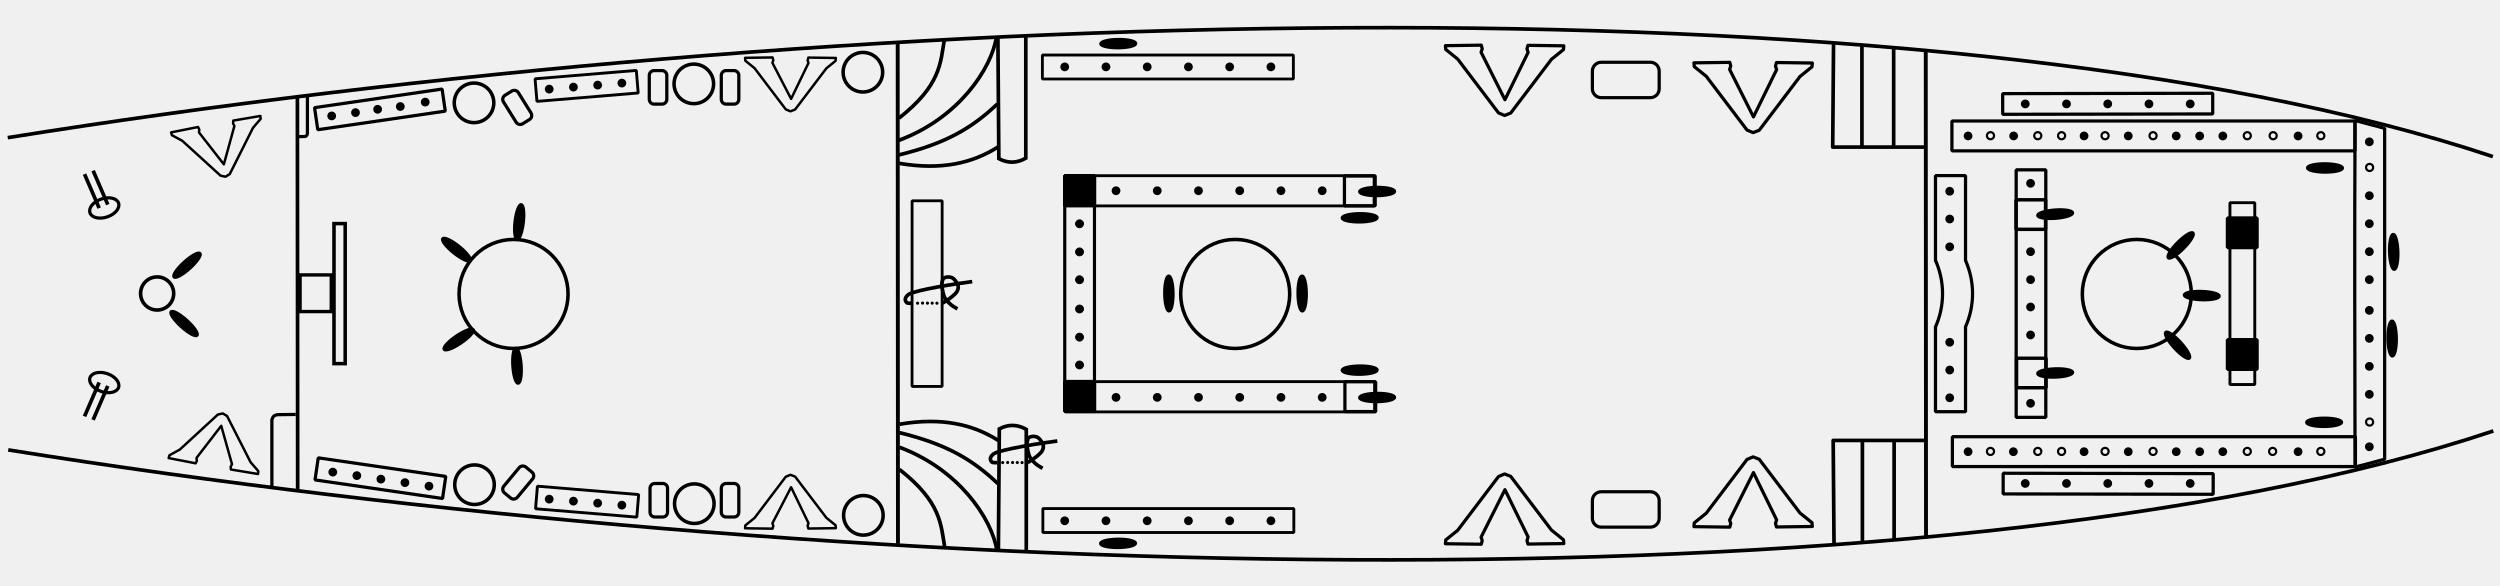
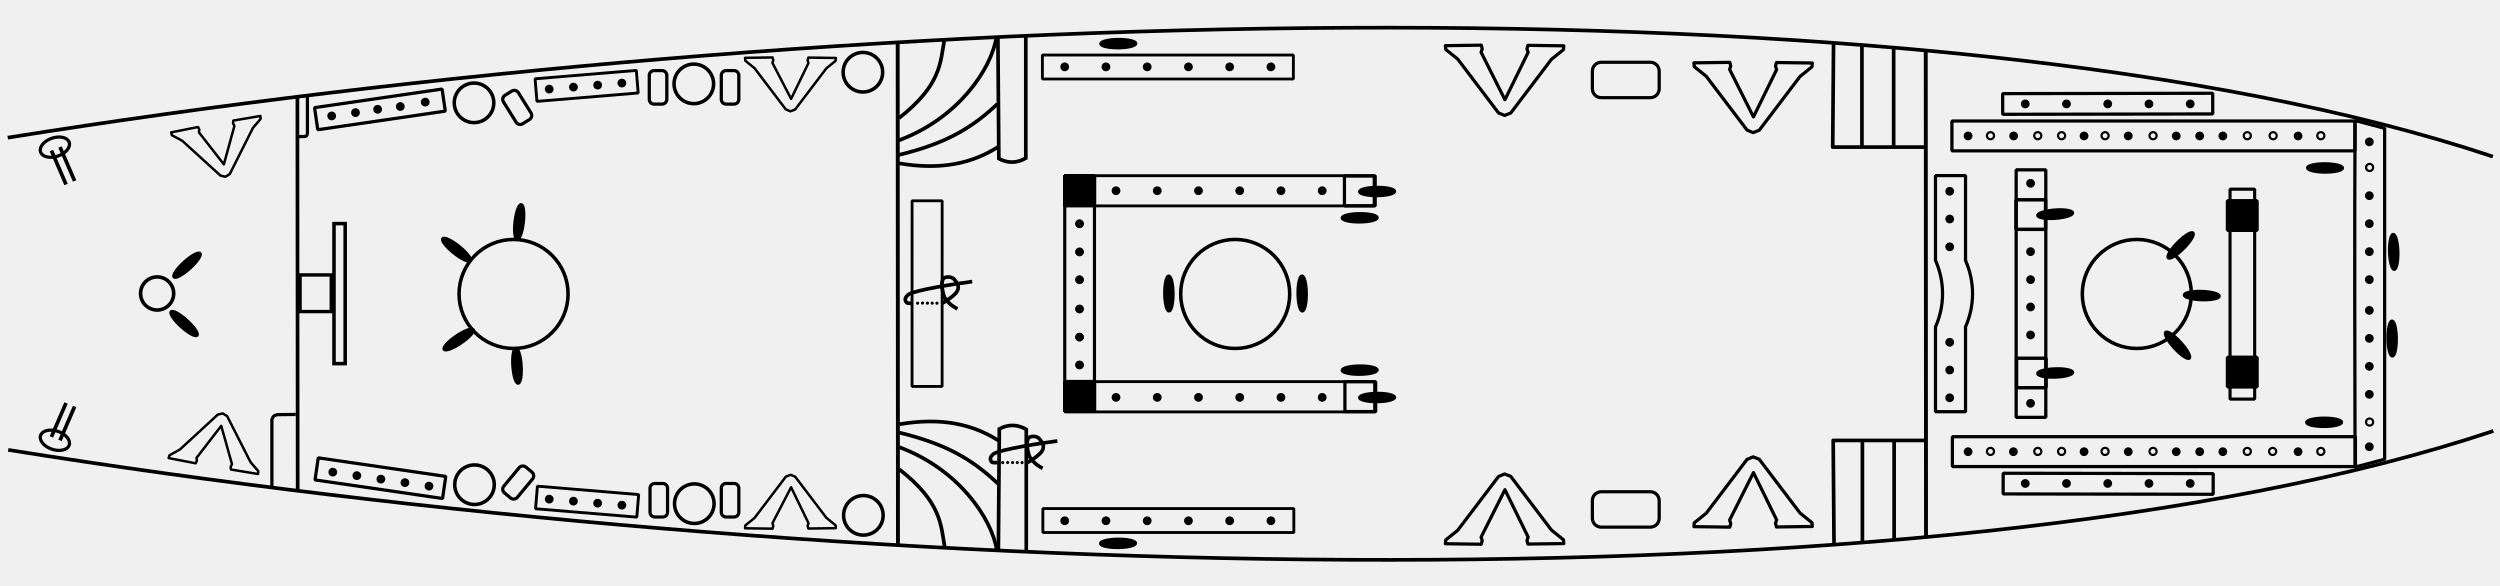
<svg xmlns="http://www.w3.org/2000/svg" xmlns:ns2="https://github.com/jolaf/rigging" xmlns:xlink="http://www.w3.org/1999/xlink" viewBox="-2 -7 679 159" version="1.1" id="svg993" width="724.267" height="169.6">
  <defs id="defs4">
    <ellipse cx="3.207" cy="-579.798" rx="1.126" ry="4.735" id="the_ellipse" style="fill:#000000;fill-rule:evenodd;stroke:#000000;stroke-width:0.88;stroke-linecap:round;stroke-linejoin:round" transform="rotate(89.50973)" />
    <circle style="fill:none;fill-rule:evenodd;stroke:#000000;stroke-width:0.962;stroke-miterlimit:0" id="circle4449" cx="160.871" cy="398.091" r="5.371" />
    <rect id="deckMask" width="220.711" height="146.642" x="277.269" y="-0.809" />
    <circle style="fill:#000000;fill-rule:evenodd;stroke:#000000;stroke-width:0.882;stroke-miterlimit:0" id="nagel" cx="567.539" cy="28.152" transform="rotate(-8.297298)" r="0.759" />
    <circle r="0.974" cy="44.504" cx="602.827" id="nagel-hole" style="fill:none;fill-rule:evenodd;stroke:#000000;stroke-width:0.601;stroke-miterlimit:0" transform="rotate(-8.297298)" />
    <rect rx="2.4" y="138.702" x="650.73" height="9.613" width="18.143" id="rect_big" style="fill:#ffffff;fill-opacity:0.001;fill-rule:evenodd;stroke:#000000;stroke-width:0.88;stroke-linecap:round;stroke-linejoin:round" />
    <rect rx="1.3" y="135.08" x="624.196" height="9.104" width="4.761" id="rect_small" style="fill:#ffffff;fill-opacity:0.001;fill-rule:evenodd;stroke:#000000;stroke-width:0.88;stroke-miterlimit:0.3" />
    <path style="fill:#ffffff;fill-opacity:0.001;fill-rule:evenodd;stroke:#000000;stroke-width:0.88;stroke-linecap:round;stroke-linejoin:round" d="m 654.548,145.163 -11.071,-14.598 -3.259,-2.634 -0.089,-1.027 9.732,-0.134 0.268,0.982 -0.312,0.938 6.476,12.89 6.297,-12.845 -0.312,-0.938 0.268,-0.982 9.732,0.134 -0.089,1.027 -3.259,2.634 -11.071,14.598 -1.655,0.647 z" id="the_V_big" />
    <path id="the_V_small" d="m 658.953,141.072 -8.49,-11.195 -2.499,-2.02 -0.069,-0.787 7.463,-0.103 0.205,0.753 -0.24,0.719 5.073,9.774 4.723,-9.74 -0.24,-0.719 0.205,-0.753 7.463,0.103 -0.069,0.787 -2.499,2.02 -8.49,11.195 -1.269,0.496 z" style="fill:#ffffff;fill-opacity:0.001;fill-rule:evenodd;stroke:#000000;stroke-width:0.675;stroke-linecap:round;stroke-linejoin:round" />
+     <g transform="matrix(-1,0,0,1,657.0613,84.96837)" id="strange_on_hut">
+       <ellipse style="fill:#ffffff;fill-opacity:0.001;fill-rule:evenodd;stroke:#000000;stroke-width:0.88;stroke-miterlimit:0.3" id="path4323" cx="-74.057" cy="420.366" rx="4.104" ry="2.557" transform="rotate(-18.74917,-1131.871,-71.94031)" />
+       <path transform="translate(-36.93956,-367.6302)" id="path4328" d="m 61.959,411.73 3.977,9.218" style="stroke:#000000;stroke-width:1px" />
+       <path transform="translate(-36.93956,-367.6302)" style="stroke:#000000;stroke-width:1px" d="m 59.623,412.677 3.977,9.218" id="path4325" />
+     </g>
    <g transform="translate(380.0305,-105.3119)" id="the_knot">
      <circle style="fill:#000000;fill-rule:evenodd;stroke:#000000;stroke-width:0;stroke-miterlimit:0" id="path4253" cx="283.884" cy="461.044" r="0.426" />
      <circle r="0.426" cy="461.013" cx="285.226" id="circle4255" style="fill:#000000;fill-rule:evenodd;stroke:#000000;stroke-width:0;stroke-miterlimit:0" />
      <circle style="fill:#000000;fill-rule:evenodd;stroke:#000000;stroke-width:0;stroke-miterlimit:0" id="circle4257" cx="286.568" cy="461.028" r="0.426" />
      <circle r="0.426" cy="461.028" cx="287.846" id="circle4259" style="fill:#000000;fill-rule:evenodd;stroke:#000000;stroke-width:0;stroke-miterlimit:0" />
      <circle style="fill:#000000;fill-rule:evenodd;stroke:#000000;stroke-width:0;stroke-miterlimit:0" id="circle4261" cx="289.14" cy="461.044" r="0.426" />
      <path style="fill:none;fill-rule:evenodd;stroke:#000000;stroke-width:1px" d="m 298.721,455.173 c -3.993,0.489 -15.46,2.284 -17.267,3.472 -0.874,0.684 -1.281,1.456 -0.505,2.273 0.295,0.218 1.515,0.126 1.515,0.126" id="path4249" />
      <path id="path4251" d="m 290.64,461.044 c 0,0 1.792,-1.092 2.589,-1.768 0.499,-0.424 1.088,-0.913 1.357,-1.421 0.27,-0.508 0.393,-0.888 0.316,-1.452 -0.077,-0.564 -0.8,-1.72 -1.438,-2.147 -0.638,-0.427 -1.581,-0.414 -2.192,-0.158 -0.612,0.256 -0.566,0.713 -0.758,1.357 -0.191,0.644 0.115,1.993 0.284,2.715 0.169,0.722 0.251,1.043 0.6,1.61 0.349,0.567 0.988,1.204 1.547,1.673 0.559,0.469 1.768,1.136 1.768,1.136" style="fill:none;fill-rule:evenodd;stroke:#000000;stroke-width:1px" />
-     </g>
-     <g transform="translate(602.3747,84.96837)" id="strange_on_hut">
-       <ellipse style="fill:#ffffff;fill-opacity:0.001;fill-rule:evenodd;stroke:#000000;stroke-width:0.88;stroke-miterlimit:0.3" id="path4323" cx="-74.057" cy="420.366" rx="4.104" ry="2.557" transform="rotate(-18.74917,-1131.871,-71.94031)" />
-       <path transform="translate(-36.93956,-367.6302)" id="path4328" d="m 61.959,411.73 3.977,9.218" style="stroke:#000000;stroke-width:1px" />
-       <path transform="translate(-36.93956,-367.6302)" style="stroke:#000000;stroke-width:1px" d="m 59.623,412.677 3.977,9.218" id="path4325" />
    </g>
    <symbol id="mastMask">
      <path d="m 425.113,59.525 c 26.5,26.5 26.5,26.5 26.5,26.5 z" id="path89" />
      <path d="m 451.613,59.525 c -26.5,26.5 -26.5,26.5 -26.5,26.5 z" id="path91" />
    </symbol>
  </defs>
  <g id="layer1">
    <path id="path4304" d="m 78.845,125.846 -0.072,-106.605" style="fill:none;fill-rule:evenodd;stroke:#000000;stroke-width:1px" />
    <path style="fill:none;fill-rule:evenodd;stroke:#000000;stroke-width:1.056px" d="M 241.884,140.713 241.814,4.288" id="path4288" />
    <path style="fill:none;fill-rule:evenodd;stroke:#000000;stroke-width:0.88;stroke-miterlimit:0" d="m 645.67,27.857 -8.036,-2.125 c -0.162,31.116 -0.062,65.644 0,94.118 l 8.036,-2.125 c 0,-29.956 0,-59.912 0,-89.868 z" id="path4294" />
    <path style="fill:none;fill-rule:evenodd;stroke:#000000;stroke-width:0.88" d="m 81.496,18.931 v 10.38 c -0.175,0.713 -0.438,0.672 -0.685,0.766 l -2.226,0.035" id="path4306" />
    <ellipse style="fill:none;stroke:#000000;stroke-width:0.98;stroke-miterlimit:0.3" id="path4314" cx="40.678" cy="72.707" rx="4.495" ry="4.495" />
    <rect style="fill:none;fill-rule:evenodd;stroke:#000000;stroke-width:0.921" id="rect4317" width="8.482" height="9.949" x="79.496" y="67.672" />
    <rect style="fill:none;fill-rule:evenodd;stroke:#000000;stroke-width:0.961" id="rect4322" width="3.041" height="38.031" x="88.712" y="53.73" />
    <g id="g4332" transform="translate(-36.91926,-367.6302)">
      <path style="fill:none;fill-rule:evenodd;stroke:#000000;stroke-width:0.767;stroke-miterlimit:0" d="m 290.809,415.168 h -8.168 c -0.004,16.806 -0.007,33.613 -0.011,50.419 h 8.168 c 0.004,-16.806 0.007,-33.613 0.011,-50.419 z" id="path4247" />
    </g>
    <path id="path4336" d="m 295.259,104.764 h -8.075 c 0,-21.34 0,-42.68 0,-64.019 h 8.075 c 0,21.34 0,42.68 0,64.019 z" style="fill:none;fill-rule:evenodd;stroke:#000000;stroke-width:0.86;stroke-miterlimit:0" />
    <g id="g4318" transform="translate(-19.5195,-367.6302)">
      <g id="g4299">
        <path style="fill:none;fill-rule:evenodd;stroke:#000000;stroke-width:0.882;stroke-miterlimit:0" d="m 543.2,431.437 v -23.112 h 8.158 v 23.15" id="path4201" />
        <path id="path4211" d="m 551.285,431.226 c 1.304,2.875 1.979,5.997 1.979,9.164 0,3.167 -0.675,6.288 -1.979,9.164" style="fill:none;fill-rule:evenodd;stroke:#000000;stroke-width:0.88;stroke-linejoin:round;stroke-miterlimit:0" />
      </g>
      <g transform="matrix(1,0,0,-1,-1.332961e-5,880.7794)" id="g4305">
        <path id="path4308" d="m 543.2,431.437 v -23.112 h 8.158 v 23.15" style="fill:none;fill-rule:evenodd;stroke:#000000;stroke-width:0.882;stroke-miterlimit:0" />
        <path id="path4312" d="m 543.138,431.226 c 1.304,2.875 1.979,5.997 1.979,9.164 0,3.167 -0.675,6.288 -1.979,9.164" style="fill:none;fill-rule:evenodd;stroke:#000000;stroke-width:0.88;stroke-linejoin:round;stroke-miterlimit:0" />
      </g>
    </g>
    <rect style="fill:none;fill-rule:evenodd;stroke:#000000;stroke-width:0.888;stroke-miterlimit:0" id="rect4326" width="8.047" height="67.236" x="545.591" y="39.122" />
    <circle style="fill:none;fill-rule:evenodd;stroke:#000000;stroke-width:0.962;stroke-miterlimit:0" id="path4330" cx="578.359" cy="72.838" r="14.805" />
-     <rect style="fill:none;fill-rule:evenodd;stroke:#000000;stroke-width:0.79;stroke-miterlimit:0" id="rect4333" width="6.742" height="49.382" x="603.653" y="48.055" />
+     <rect style="fill:none;fill-rule:evenodd;stroke:#000000;stroke-width:0.845;stroke-miterlimit:0" id="rect4333" width="6.687" height="57.015" x="603.681" y="44.379" />
    <path id="path4412" d="m 71.845,125.611 v -18.614 c 0.389,-1.278 0.973,-1.205 1.523,-1.374 l 4.95,-0.062" style="fill:none;fill-rule:evenodd;stroke:#000000;stroke-width:0.88" />
    <circle r="14.805" cy="72.838" cx="333.481" id="circle327" style="fill:none;fill-rule:evenodd;stroke:#000000;stroke-width:0.962;stroke-miterlimit:0" />
    <circle style="fill:none;fill-rule:evenodd;stroke:#000000;stroke-width:0.962;stroke-miterlimit:0" id="circle329" cx="137.481" cy="72.838" r="14.805" />
    <g id="g4449">
      <g style="fill:none;stroke:#000000" transform="translate(-36.91926,-367.6302)" id="portDrawing">
        <path id="path4399" d="M 37.019,398.018 C 260,362.362 560,352.362 711.979,403.161" style="fill-rule:evenodd;stroke-width:1px" />
        <path id="path4286" d="m 305.95,370.636 0.253,33.082 c 2.441,1.306 4.882,1.261 7.324,-0.126 V 370.257" style="fill-rule:evenodd;stroke-width:1px" />
        <path id="path4296" d="m 279.055,392.733 c 11.483,-8.995 11.262,-15.064 12.374,-21.466" style="fill-rule:evenodd;stroke-width:1px" />
        <path id="path4298" d="m 279.055,398.746 c 16.006,-5.945 25.097,-19.221 26.517,-28.111" style="fill-rule:evenodd;stroke-width:1px" />
        <path id="path4300" d="m 279.055,402.708 c 12.562,-3.067 19.688,-7.145 26.769,-13.858" style="fill-rule:evenodd;stroke-width:1px" />
        <path id="path4302" d="m 279.055,404.981 c 11.722,2.006 20.149,-0.133 26.895,-4.419" style="fill-rule:evenodd;stroke-width:1px" />
        <rect y="393.496" x="565.06" height="8.108" width="109.463" id="rect4158" style="fill-rule:evenodd;stroke-width:0.88;stroke-miterlimit:0" />
        <rect transform="matrix(0.9999985,-0.00173311,0.00207909,0.9999978,0,0)" y="387.063" x="578.039" height="5.615" width="57.042" id="rect4272" style="fill-rule:evenodd;stroke-width:0.88;stroke-linecap:round;stroke-miterlimit:0" />
        <rect style="fill-rule:evenodd;stroke-width:0.777;stroke-miterlimit:0" id="rect4231" width="84.366" height="8.21" x="324.103" y="408.345" />
        <rect y="375.577" x="318.031" height="6.51" width="68.166" id="rect4238" style="fill-rule:evenodd;stroke-width:0.777;stroke-miterlimit:0" />
        <rect transform="rotate(-4.735125)" y="395.605" x="148.093" height="6.154" width="27.593" id="rect4267" style="fill-rule:evenodd;stroke-width:0.787;stroke-miterlimit:0" />
        <rect transform="rotate(-8.297298)" style="fill-rule:evenodd;stroke-width:0.88;stroke-miterlimit:0" id="rect4281" width="35" height="6.061" x="62.831" y="403.152" />
        <rect y="414.902" x="582.484" height="8.012" width="8.012" id="rect4212" style="fill-rule:evenodd;stroke-width:0.937;stroke-miterlimit:0" class="filled" />
        <rect style="fill-rule:evenodd;stroke-width:0.88;stroke-miterlimit:0" id="rect4227" width="8.109" height="8.109" x="400.07" y="408.425" class="filled" />
        <g id="g4442" transform="translate(36.3188,367.621)">
          <path id="path4436" d="m 496.591,4.622 -0.227,28.342 h 24.941" style="fill-rule:evenodd;stroke-width:1px;stroke-linejoin:round" />
          <path id="path4438" d="M 512.916,32.737 V 5.982" style="fill-rule:evenodd;stroke-width:1px" />
          <path id="path4440" d="M 504.3,32.737 V 5.075" style="fill-rule:evenodd;stroke-width:1px" />
        </g>
        <use x="0" y="0" xlink:href="#circle4449" id="use11166" transform="translate(2.791898,-9.527781)" width="100%" height="100%" />
        <use x="0" y="0" xlink:href="#circle4449" id="use11168" transform="translate(108.4099,-17.84678)" width="100%" height="100%" />
        <use x="0" y="0" xlink:href="#use11168" id="use11170" transform="translate(-45.92,3.166)" width="100%" height="100%" />
      </g>
    </g>
    <use height="100%" width="100%" y="0" x="0" id="use405" transform="matrix(1,0,0,-1,0.1294417,145.5797)" xlink:href="#portDrawing" />
    <path id="path4434" d="M 521.106,139.171 521.036,6.747" style="fill:none;fill-rule:evenodd;stroke:#000000;stroke-width:1.056px" />
  </g>
  <g id="layer2" style="display:none">
    <g id="deckMasks" class="modeDependent which" style="fill:#ffffff">
      <use id="use758" xlink:href="#deckMask" class="deckMask" ns2:deck="fore" transform="matrix(0.8053231,0,0,1,274.6892,0)" x="0" y="0" width="100%" height="100%" />
      <use id="use760" xlink:href="#deckMask" class="deckMask" ns2:deck="main" x="0" y="0" width="100%" height="100%" />
      <use id="use668" xlink:href="#deckMask" class="deckMask" ns2:deck="stern" transform="matrix(1.2558,0,0,1,-348.0425,0)" x="0" y="0" width="100%" height="100%" />
    </g>
  </g>
  <g id="layer3" style="display:none">
    <g id="mastMasks" class="modeDependent where" style="stroke:#ff0000">
      <use id="use89" xlink:href="#mastMask" class="mastMask" ns2:mast="fore" transform="translate(140)" x="0" y="0" width="100%" height="100%" />
      <use id="use336" xlink:href="#mastMask" class="mastMask" ns2:mast="main" transform="translate(-104.8899)" x="0" y="0" width="100%" height="100%" />
      <use id="use338" xlink:href="#mastMask" class="mastMask" ns2:mast="mizzen" transform="translate(-300.9661)" x="0" y="0" width="100%" height="100%" />
    </g>
  </g>
  <g id="layer4">
    <g id="points" transform="translate(0.02029647,-7.1415848e-6)">
      <g ns2:deck="fore" ns2:side="port" ns2:rail="frontRail" id="g4296" ns2:isAcross="true">
        <use x="0" y="0" xlink:href="#nagel" id="use4878" transform="translate(75.82837,122.9953)" width="100%" height="100%" />
        <use x="0" y="0" xlink:href="#nagel" id="use4880" transform="translate(75.82837,115.3959)" width="100%" height="100%" />
        <use x="0" y="0" xlink:href="#nagel" id="use4882" transform="translate(75.82837,107.7956)" width="100%" height="100%" />
        <use x="0" y="0" xlink:href="#nagel" id="use4886" transform="translate(75.82833,100.1953)" width="100%" height="100%" />
        <use x="0" y="0" xlink:href="#nagel-hole" id="use4884" transform="translate(38.62439,81.43331)" width="100%" height="100%" />
        <use x="0" y="0" xlink:href="#nagel" id="use4888" transform="translate(75.82833,85.57025)" width="100%" height="100%" />
      </g>
      <g ns2:deck="fore" ns2:side="starboard" ns2:rail="frontRail" id="g4312" transform="translate(3.1976551e-4,38.75001)" ns2:isAcross="true">
        <use x="0" y="0" xlink:href="#nagel" id="use4892" transform="translate(75.82824,92.59564)" width="100%" height="100%" />
        <use x="0" y="0" xlink:href="#nagel" id="use4894" transform="translate(75.82824,100.196)" width="100%" height="100%" />
        <use x="0" y="0" xlink:href="#nagel" id="use4896" transform="translate(75.82824,107.7953)" width="100%" height="100%" />
        <use x="0" y="0" xlink:href="#nagel" id="use4898" transform="translate(75.82824,115.3957)" width="100%" height="100%" />
        <use x="0" y="0" xlink:href="#nagel-hole" id="use4900" transform="translate(38.62456,111.8332)" width="100%" height="100%" />
        <use x="0" y="0" xlink:href="#nagel" id="use4902" transform="translate(75.82824,129.6325)" width="100%" height="100%" />
      </g>
      <g ns2:deck="fore" ns2:side="port" ns2:rail="behindFront" id="g1143" transform="rotate(-37.87483,414.6193,-760.7397)">
        <use x="0" y="0" xlink:href="#the_ellipse" id="use4877" transform="rotate(-53.25751,370.2347,499.1953)" width="100%" height="100%" />
      </g>
      <g ns2:deck="fore" ns2:side="starboard" ns2:rail="behindFront" id="g1167" transform="translate(554.9175,48.18062)">
        <use x="0" y="0" xlink:href="#the_ellipse" id="use4881" transform="rotate(-90.10388,355.5147,260.5783)" width="100%" height="100%" />
      </g>
      <g ns2:deck="fore" ns2:side="port" ns2:rail="backRail" id="g4384" ns2:isAcross="true" transform="translate(17.20024)">
        <use x="0" y="0" xlink:href="#nagel" id="use4905" transform="translate(-55.34016,114.0788)" width="100%" height="100%" />
        <use x="0" y="0" xlink:href="#nagel" id="use4907" transform="translate(-55.34016,106.5357)" width="100%" height="100%" />
        <use x="0" y="0" xlink:href="#nagel" id="use4909" transform="translate(-55.34016,98.99535)" width="100%" height="100%" />
      </g>
      <g ns2:deck="fore" ns2:side="starboard" ns2:rail="backRail" id="g4349" transform="translate(17.20025,41.0122)" ns2:isAcross="true">
        <use x="0" y="0" xlink:href="#nagel" id="use4912" transform="translate(-55.34016,98.99596)" width="100%" height="100%" />
        <use x="0" y="0" xlink:href="#nagel" id="use4914" transform="translate(-55.34016,106.5353)" width="100%" height="100%" />
        <use x="0" y="0" xlink:href="#nagel" id="use4916" transform="translate(-55.34016,114.0756)" width="100%" height="100%" />
      </g>
      <g ns2:deck="fore" ns2:side="port" ns2:rail="sideRail" id="g4304" transform="translate(1.400599,0.1400599)">
        <use x="0" y="0" xlink:href="#nagel-hole" id="use4812" transform="translate(23.97105,72.67305)" width="100%" height="100%" />
        <use x="0" y="0" xlink:href="#nagel" id="use4814" transform="translate(55.07563,83.83544)" width="100%" height="100%" />
        <use x="0" y="0" xlink:href="#nagel-hole" id="use4816" transform="translate(4.002294,72.67305)" width="100%" height="100%" />
        <use x="0" y="0" xlink:href="#nagel-hole" id="use4818" transform="translate(11.02789,72.67305)" width="100%" height="100%" />
        <use x="0" y="0" xlink:href="#nagel" id="use4820" transform="translate(34.63818,83.83544)" width="100%" height="100%" />
        <use x="0" y="0" xlink:href="#nagel" id="use4822" transform="translate(28.35694,83.83544)" width="100%" height="100%" />
        <use x="0" y="0" xlink:href="#nagel" id="use4824" transform="translate(21.98193,83.83544)" width="100%" height="100%" />
        <use x="0" y="0" xlink:href="#nagel-hole" id="use4826" transform="translate(-21.59146,72.67305)" width="100%" height="100%" />
        <use x="0" y="0" xlink:href="#nagel" id="use4828" transform="translate(8.950678,83.82606)" width="100%" height="100%" />
        <use x="0" y="0" xlink:href="#nagel-hole" id="use4830" transform="translate(-34.62271,72.67306)" width="100%" height="100%" />
        <use x="0" y="0" xlink:href="#nagel" id="use4832" transform="translate(-3.049312,83.8261)" width="100%" height="100%" />
        <use x="0" y="0" xlink:href="#nagel-hole" id="use4834" transform="translate(-46.43521,72.67306)" width="100%" height="100%" />
        <use x="0" y="0" xlink:href="#nagel-hole" id="use4836" transform="translate(-52.90396,72.67306)" width="100%" height="100%" />
        <use x="0" y="0" xlink:href="#nagel-hole" id="use4838" transform="translate(-65.74769,72.67306)" width="100%" height="100%" />
        <use x="0" y="0" xlink:href="#nagel" id="use4840" transform="translate(-22.17432,83.82618)" width="100%" height="100%" />
        <use x="0" y="0" xlink:href="#nagel" id="use4842" transform="translate(-34.54933,83.82618)" width="100%" height="100%" />
      </g>
      <g ns2:deck="fore" ns2:side="starboard" ns2:rail="sideRail" id="g4294" transform="translate(3.4263092e-4,85.75002)">
        <use x="0" y="0" xlink:href="#nagel-hole" id="use4798" transform="translate(25.37137,72.81337)" width="100%" height="100%" />
        <use x="0" y="0" xlink:href="#nagel" id="use4800" transform="translate(56.47593,83.97593)" width="100%" height="100%" />
        <use x="0" y="0" xlink:href="#nagel-hole" id="use4802" transform="translate(12.28843,72.81338)" width="100%" height="100%" />
        <use x="0" y="0" xlink:href="#nagel-hole" id="use4806" transform="translate(5.402808,72.81338)" width="100%" height="100%" />
        <use x="0" y="0" xlink:href="#nagel" id="use4804" transform="translate(36.03846,83.97593)" width="100%" height="100%" />
        <use x="0" y="0" xlink:href="#nagel" id="use4808" transform="translate(29.75751,83.97588)" width="100%" height="100%" />
        <use x="0" y="0" xlink:href="#nagel" id="use4810" transform="translate(23.38251,83.97588)" width="100%" height="100%" />
        <use x="0" y="0" xlink:href="#nagel-hole" id="use4813" transform="translate(-20.19094,72.81338)" width="100%" height="100%" />
        <use x="0" y="0" xlink:href="#nagel" id="use4815" transform="translate(10.35126,83.97588)" width="100%" height="100%" />
        <use x="0" y="0" xlink:href="#nagel-hole" id="use4817" transform="translate(-33.22219,72.81338)" width="100%" height="100%" />
        <use x="0" y="0" xlink:href="#nagel" id="use4819" transform="translate(-1.648732,83.97588)" width="100%" height="100%" />
        <use x="0" y="0" xlink:href="#nagel-hole" id="use4821" transform="translate(-45.03469,72.81338)" width="100%" height="100%" />
        <use x="0" y="0" xlink:href="#nagel-hole" id="use4823" transform="translate(-51.50344,72.81338)" width="100%" height="100%" />
        <use x="0" y="0" xlink:href="#nagel" id="use4825" transform="translate(-20.84874,83.97588)" width="100%" height="100%" />
        <use x="0" y="0" xlink:href="#nagel-hole" id="use4827" transform="translate(-64.34718,72.81338)" width="100%" height="100%" />
        <use x="0" y="0" xlink:href="#nagel" id="use4829" transform="translate(-33.14876,83.97588)" width="100%" height="100%" />
      </g>
      <g transform="translate(-36.93956,-367.6305)" id="g5102" ns2:deck="fore" ns2:side="port" ns2:rail="shroudsRail">
        <use x="0" y="0" xlink:href="#nagel" id="use4845" transform="translate(19.31865,442.8958)" width="100%" height="100%" />
        <use x="0" y="0" xlink:href="#nagel" id="use4847" transform="translate(30.51896,442.8958)" width="100%" height="100%" />
        <use x="0" y="0" xlink:href="#nagel" id="use4849" transform="translate(41.71926,442.8958)" width="100%" height="100%" />
        <use x="0" y="0" xlink:href="#nagel" id="use4851" transform="translate(52.91861,442.8958)" width="100%" height="100%" />
        <use x="0" y="0" xlink:href="#nagel" id="use4853" transform="translate(64.11891,442.8958)" width="100%" height="100%" />
      </g>
      <g ns2:side="starboard" ns2:rail="shroudsRail" ns2:deck="fore" id="g4282" transform="translate(-36.93921,-264.5465)">
        <use x="0" y="0" xlink:href="#nagel" id="use4833" transform="translate(64.11983,442.8955)" width="100%" height="100%" />
        <use x="0" y="0" xlink:href="#nagel" id="use4835" transform="translate(52.91953,442.8955)" width="100%" height="100%" />
        <use x="0" y="0" xlink:href="#nagel" id="use4837" transform="translate(41.71923,442.8955)" width="100%" height="100%" />
        <use x="0" y="0" xlink:href="#nagel" id="use4839" transform="translate(30.51893,442.8955)" width="100%" height="100%" />
        <use x="0" y="0" xlink:href="#nagel" id="use4841" transform="translate(19.31956,442.8955)" width="100%" height="100%" />
      </g>
      <g id="g826" ns2:rail="onDeckFront" ns2:side="port" ns2:deck="fore" transform="rotate(-36.82482,379.7464,-782.5395)">
        <use x="0" y="0" xlink:href="#the_ellipse" id="use4869" transform="rotate(37.61055,295.1683,-711.5751)" width="100%" height="100%" />
      </g>
      <g transform="translate(544,80.45711)" ns2:deck="fore" ns2:side="starboard" ns2:rail="onDeckFront" id="g830">
        <use x="0" y="0" xlink:href="#the_ellipse" id="use4872" transform="rotate(0.2410182,-6560.32,-117563.42)" width="100%" height="100%" />
      </g>
      <g ns2:deck="fore" ns2:side="port" ns2:rail="frontFists" id="g1149">
-         <rect style="fill:#000000;fill-rule:evenodd;stroke:#000000;stroke-width:0.937;stroke-miterlimit:0" id="rect4199" width="8.012" height="8.012" x="639.91" y="419.847" transform="translate(-36.93956,-367.6302)" />
-       </g>
-       <g ns2:deck="fore" ns2:side="starboard" ns2:rail="frontFists" id="g1170">
+         <rect style="fill:#000000;fill-rule:evenodd;stroke:#000000;stroke-width:0.937;stroke-miterlimit:0" id="rect4199" width="8.012" height="8.012" x="602.97" y="47.53" />
+       </g>
+       <g ns2:deck="fore" ns2:side="starboard" ns2:rail="frontFists" id="g1170" transform="translate(0,4.781184)">
        <rect y="85.275" x="602.97" height="8.012" width="8.012" id="rect4327" style="fill:#000000;fill-rule:evenodd;stroke:#000000;stroke-width:0.937;stroke-miterlimit:0" />
      </g>
      <g ns2:deck="fore" ns2:side="port" ns2:rail="backPillars" id="g1152" transform="rotate(-40.3728,556.1667,51.16615)">
        <use x="0" y="0" xlink:href="#the_ellipse" id="use4852" transform="rotate(-143.4218,576.7309,28.61204)" width="100%" height="100%" />
      </g>
      <g ns2:deck="fore" ns2:side="starboard" ns2:rail="backPillars" id="g1179" transform="rotate(-39.45442,556.1674,94.29907)">
        <use x="0" y="0" xlink:href="#the_ellipse" id="use4857" transform="rotate(37.99271,428.4772,11.94186)" width="100%" height="100%" />
      </g>
      <g ns2:deck="fore" ns2:side="port" ns2:rail="behindMastRail" id="g4334" ns2:isAcross="true">
        <use x="0" y="0" xlink:href="#nagel" id="use4920" transform="translate(-16.18084,122.9954)" width="100%" height="100%" />
        <use x="0" y="0" xlink:href="#nagel" id="use4922" transform="translate(-16.18084,115.396)" width="100%" height="100%" />
        <use x="0" y="0" xlink:href="#nagel" id="use4924" transform="translate(-16.18084,96.8344)" width="100%" height="100%" />
      </g>
      <g ns2:deck="fore" ns2:side="starboard" ns2:rail="behindMastRail" id="g4339" transform="matrix(1,0,0,-1,3.4200031e-4,145.33)" ns2:isAcross="true">
        <use x="0" y="0" xlink:href="#nagel" id="use4927" transform="translate(-16.18084,122.9955)" width="100%" height="100%" />
        <use x="0" y="0" xlink:href="#nagel" id="use4929" transform="translate(-16.18084,115.3962)" width="100%" height="100%" />
        <use x="0" y="0" xlink:href="#nagel" id="use4931" transform="translate(-16.18084,96.83458)" width="100%" height="100%" />
      </g>
      <g ns2:deck="fore" ns2:rail="atMastFront" ns2:side="center" id="g1173" transform="rotate(-32.90732,595.9848,73.28352)">
        <use x="0" y="0" xlink:href="#the_ellipse" id="use4860" transform="rotate(35.2787,469.901,61.20751)" width="100%" height="100%" />
      </g>
      <g ns2:deck="fore" ns2:side="port" ns2:rail="atMastSide" id="g1146" transform="rotate(-32.86643,586.852,60.65819)">
        <use x="0" y="0" xlink:href="#the_ellipse" id="use4863" transform="rotate(-11.81596,891.4218,-20.48324)" width="100%" height="100%" />
      </g>
      <g ns2:deck="fore" ns2:side="starboard" ns2:rail="atMastSide" id="g1176" transform="rotate(-42.01908,592.0055,85.76763)">
        <use x="0" y="0" xlink:href="#the_ellipse" id="use4866" transform="rotate(-89.96514,627.8904,36.70499)" width="100%" height="100%" />
      </g>
      <g ns2:deck="main" ns2:side="port" ns2:rail="bulwark" id="g4357">
        <use x="0" y="0" xlink:href="#the_V_big" id="use4844" transform="translate(-182.0744,-116.8344)" width="100%" height="100%" />
        <use x="0" y="0" xlink:href="#rect_big" id="use4809" transform="translate(-220.259,-128.7919)" width="100%" height="100%" />
        <use x="0" y="0" xlink:href="#the_V_big" id="use4855" transform="translate(-249.5741,-121.5022)" width="100%" height="100%" />
      </g>
      <g ns2:deck="main" ns2:side="starboard" ns2:rail="bulwark" id="g4367" transform="matrix(1,0,0,-1,1.0610231e-4,146.0804)">
        <use x="0" y="0" xlink:href="#the_V_big" id="use4862" transform="translate(-182.0745,-116.8595)" width="100%" height="100%" />
        <use x="0" y="0" xlink:href="#rect_big" id="use4850" transform="translate(-220.259,-128.7921)" width="100%" height="100%" />
        <use x="0" y="0" xlink:href="#the_V_big" id="use4865" transform="translate(-249.5741,-121.5022)" width="100%" height="100%" />
      </g>
      <g ns2:deck="main" ns2:side="port" ns2:rail="sideRail" id="g4358">
        <use x="0" y="0" xlink:href="#nagel" id="use1167" transform="translate(-278.5013,65.20606)" width="100%" height="100%" />
        <use x="0" y="0" xlink:href="#use1167" id="use1169" transform="translate(11.20031)" width="100%" height="100%" />
        <use x="0" y="0" xlink:href="#use1169" id="use1171" width="100%" height="100%" transform="translate(11.20031)" />
        <use x="0" y="0" xlink:href="#use1171" id="use1173" width="100%" height="100%" transform="translate(11.19937)" />
        <use x="0" y="0" xlink:href="#use1173" id="use1175" width="100%" height="100%" transform="translate(11.20031)" />
        <use x="0" y="0" xlink:href="#use1175" id="use1177" width="100%" height="100%" transform="translate(11.20031)" />
      </g>
      <g ns2:deck="main" ns2:side="starboard" ns2:rail="sideRail" id="g4383" transform="translate(2.8753596e-4,123.2827)">
        <use x="0" y="0" xlink:href="#nagel" id="use1180" transform="translate(-278.5016,65.20552)" width="100%" height="100%" />
        <use x="0" y="0" xlink:href="#use1180" id="use1182" transform="translate(11.20031)" width="100%" height="100%" />
        <use x="0" y="0" xlink:href="#use1182" id="use1184" width="100%" height="100%" transform="translate(11.20031)" />
        <use x="0" y="0" xlink:href="#use1184" id="use1186" width="100%" height="100%" transform="translate(11.19937)" />
        <use x="0" y="0" xlink:href="#use1186" id="use1188" width="100%" height="100%" transform="translate(11.20031)" />
        <use x="0" y="0" xlink:href="#use1188" id="use1190" width="100%" height="100%" transform="translate(11.20031)" />
      </g>
      <g ns2:deck="main" ns2:side="port" ns2:rail="aboveRail" id="g1155">
        <use x="0" y="0" xlink:href="#the_ellipse" id="use4885" transform="translate(-278.0968,6.603804)" width="100%" height="100%" />
      </g>
      <g ns2:deck="main" ns2:side="starboard" ns2:rail="aboveRail" id="g1191">
        <use x="0" y="0" xlink:href="#the_ellipse" id="use4889" transform="translate(-278.1591,142.3304)" width="100%" height="100%" />
      </g>
      <g ns2:deck="main" ns2:side="port" ns2:rail="frontPillars" id="g1161">
        <use x="0" y="0" xlink:href="#the_ellipse" id="use4893" transform="translate(-207.8016,46.76724)" width="100%" height="100%" />
      </g>
      <g ns2:deck="main" ns2:side="starboard" ns2:rail="frontPillars" id="g1182">
        <use x="0" y="0" xlink:href="#the_ellipse" id="use4904" transform="translate(-207.8016,102.7172)" width="100%" height="100%" />
      </g>
      <g ns2:deck="main" ns2:side="port" ns2:rail="onDeckFront" id="g1164">
        <use x="0" y="0" xlink:href="#the_ellipse" id="use4897" transform="translate(-212.5341,53.91005)" width="100%" height="100%" />
      </g>
      <g ns2:deck="main" ns2:side="starboard" ns2:rail="onDeckFront" id="g1185">
        <use x="0" y="0" xlink:href="#the_ellipse" id="use4901" transform="translate(-212.5341,95.28474)" width="100%" height="100%" />
      </g>
      <g ns2:deck="main" ns2:side="port" ns2:rail="backFists" id="g1158">
        <rect y="408.336" x="324.097" height="8.109" width="8.109" id="rect4213" style="fill:#000000;fill-rule:evenodd;stroke:#000000;stroke-width:0.88;stroke-miterlimit:0" transform="translate(-36.93956,-367.6302)" />
      </g>
      <g ns2:deck="main" ns2:side="starboard" ns2:rail="backFists" id="g1188">
        <rect style="fill:#000000;fill-rule:evenodd;stroke:#000000;stroke-width:0.88;stroke-miterlimit:0" id="rect4423" width="8.109" height="8.109" x="287.157" y="96.606" />
      </g>
      <g ns2:deck="main" ns2:side="port" ns2:rail="behindMastRail" id="g4374" ns2:isAcross="true">
        <circle r="1.067" cy="436.607" cx="328.12" id="circle4234" style="fill:#000000;fill-rule:evenodd;stroke:#000000;stroke-width:0.266;stroke-miterlimit:2.9" transform="translate(-36.93956,-367.6302)" />
        <circle style="fill:#000000;fill-rule:evenodd;stroke:#000000;stroke-width:0.266;stroke-miterlimit:2.9" id="circle4243" cx="328.12" cy="429.047" r="1.067" transform="translate(-36.93956,-367.6302)" />
        <circle r="1.067" cy="421.407" cx="328.12" id="circle4245" style="fill:#000000;fill-rule:evenodd;stroke:#000000;stroke-width:0.266;stroke-miterlimit:2.9" transform="translate(-36.93956,-367.6302)" />
      </g>
      <g ns2:deck="main" ns2:side="starboard" ns2:rail="behindMastRail" id="g4415" transform="translate(0,23.1497)" ns2:isAcross="true">
        <circle transform="translate(-36.93956,-367.6302)" style="fill:#000000;fill-rule:evenodd;stroke:#000000;stroke-width:0.266;stroke-miterlimit:2.9" id="circle4421" cx="328.12" cy="421.407" r="1.067" />
        <circle transform="translate(-36.93956,-367.6302)" r="1.067" cy="429.047" cx="328.12" id="circle4419" style="fill:#000000;fill-rule:evenodd;stroke:#000000;stroke-width:0.266;stroke-miterlimit:2.9" />
        <circle transform="translate(-36.93956,-367.6302)" style="fill:#000000;fill-rule:evenodd;stroke:#000000;stroke-width:0.266;stroke-miterlimit:2.9" id="circle4417" cx="328.12" cy="436.607" r="1.067" />
      </g>
      <g ns2:deck="main" ns2:side="port" ns2:rail="sideMastRail" id="g4366">
        <use x="0" y="0" xlink:href="#nagel" id="use4789" transform="translate(-264.5706,98.84545)" width="100%" height="100%" />
        <use x="0" y="0" xlink:href="#nagel" id="use4791" transform="translate(-253.3703,98.84545)" width="100%" height="100%" />
        <use x="0" y="0" xlink:href="#nagel" id="use4793" transform="translate(-242.1709,98.84545)" width="100%" height="100%" />
        <use x="0" y="0" xlink:href="#nagel" id="use4795" transform="translate(-230.9706,98.84545)" width="100%" height="100%" />
        <use x="0" y="0" xlink:href="#nagel" id="use4799" transform="translate(-219.7703,98.84545)" width="100%" height="100%" />
        <use x="0" y="0" xlink:href="#nagel" id="use4801" transform="translate(-208.5709,98.84545)" width="100%" height="100%" />
      </g>
      <g ns2:deck="main" ns2:side="starboard" ns2:rail="sideMastRail" id="g4397" transform="translate(2.9652077e-4,56.12501)">
        <use x="0" y="0" xlink:href="#nagel" id="use4805" transform="translate(-264.5709,98.84576)" width="100%" height="100%" />
        <use x="0" y="0" xlink:href="#nagel" id="use4870" transform="translate(-253.3705,98.84576)" width="100%" height="100%" />
        <use x="0" y="0" xlink:href="#nagel" id="use4875" transform="translate(-242.1712,98.84576)" width="100%" height="100%" />
        <use x="0" y="0" xlink:href="#nagel" id="use4890" transform="translate(-230.9709,98.84576)" width="100%" height="100%" />
        <use x="0" y="0" xlink:href="#nagel" id="use4895" transform="translate(-219.7705,98.84576)" width="100%" height="100%" />
        <use x="0" y="0" xlink:href="#nagel" id="use4899" transform="translate(-208.5712,98.84576)" width="100%" height="100%" />
      </g>
      <g ns2:deck="main" ns2:rail="atMastFront" ns2:side="center" id="g1194">
        <use x="0" y="0" xlink:href="#the_ellipse" id="use4911" transform="rotate(90,428.4881,-78.59684)" width="100%" height="100%" />
      </g>
      <g ns2:deck="main" ns2:rail="atMastBack" ns2:side="center" id="g1197">
        <use x="0" y="0" xlink:href="#the_ellipse" id="use4908" transform="rotate(90,410.3882,-96.69668)" width="100%" height="100%" />
      </g>
      <g ns2:deck="stern" ns2:rail="atFront" ns2:side="center" id="g4276" transform="translate(-36.62388,-385.82)">
        <use x="0" y="0" xlink:href="#the_knot" id="use4868" transform="translate(-380.0936,105.4382)" width="100%" height="100%" />
      </g>
      <g transform="translate(-13.50777,-342.5271)" id="g808" ns2:side="starboard" ns2:rail="aboveLadder" ns2:deck="stern">
        <use x="0" y="0" xlink:href="#the_knot" id="use4887" transform="translate(-380.0936,105.4382)" width="100%" height="100%" />
      </g>
      <g ns2:deck="stern" ns2:side="port" ns2:rail="bulwark" id="g4431">
        <use x="0" y="0" xlink:href="#the_V_small" id="use4871" transform="translate(-447.5538,-118.3633)" width="100%" height="100%" />
        <use x="0" y="0" xlink:href="#rect_small" id="use4854" transform="translate(-430.3125,-122.9064)" width="100%" height="100%" />
        <use x="0" y="0" xlink:href="#rect_small" id="use4856" transform="translate(-449.8715,-122.9064)" width="100%" height="100%" />
        <use x="0" y="0" xlink:href="#rect_small" id="use4858" transform="rotate(-31.96299,177.4509,933.0744)" width="100%" height="100%" />
      </g>
      <g ns2:deck="stern" ns2:side="starboard" ns2:rail="bulwark" id="g4439" transform="matrix(1,0,0,-1,7.6282286e-5,145.5905)">
        <use x="0" y="0" xlink:href="#rect_small" id="use4861" transform="translate(-430.3125,-122.9062)" width="100%" height="100%" />
        <use x="0" y="0" xlink:href="#rect_small" id="use4864" transform="translate(-449.6719,-122.9064)" width="100%" height="100%" />
        <use x="0" y="0" xlink:href="#rect_small" id="use4867" transform="rotate(-39.71393,219.1466,755.9997)" width="100%" height="100%" />
        <use x="0" y="0" xlink:href="#the_V_small" id="use4874" transform="translate(-447.5538,-117.9633)" width="100%" height="100%" />
      </g>
      <g ns2:deck="stern" ns2:side="port" ns2:rail="sideRail" id="g4420" transform="translate(-19.29988)">
        <use x="0" y="0" xlink:href="#use1142" id="use1144" transform="translate(-19.7325,1.634062)" width="100%" height="100%" />
        <use x="0" y="0" xlink:href="#use1144" id="use1146" transform="translate(6.5775,-0.5446874)" width="100%" height="100%" />
        <use x="0" y="0" xlink:href="#use1146" id="use1148" width="100%" height="100%" transform="translate(6.583125,-0.5446875)" />
        <use x="0" y="0" xlink:href="#nagel" id="use1142" transform="translate(-379.4827,69.61231)" width="100%" height="100%" />
      </g>
      <g ns2:deck="stern" ns2:side="starboard" ns2:rail="sideRail" id="g4453" transform="matrix(1,0,0,-1,-19.19987,145.7706)">
        <use x="0" y="0" xlink:href="#use1158" id="use1160" transform="translate(-6.5775,0.5446872)" width="100%" height="100%" />
        <use x="0" y="0" xlink:href="#use1156" id="use1158" transform="translate(-6.583125,0.5446877)" width="100%" height="100%" />
        <use x="0" y="0" xlink:href="#use1154" id="use1156" transform="translate(-6.571874,0.5446872)" width="100%" height="100%" />
        <use x="0" y="0" xlink:href="#nagel" id="use1154" transform="translate(-379.5827,69.61203)" width="100%" height="100%" />
      </g>
      <g ns2:deck="stern" ns2:side="port" ns2:rail="shroudsRail" id="g4413" transform="translate(-26.8002,0.6002767)">
        <use x="0" y="0" xlink:href="#nagel" id="use1117" transform="translate(-450.7941,77.93026)" width="100%" height="100%" />
        <use x="0" y="0" xlink:href="#nagel" id="use1119" transform="translate(-432.1562,75.37508)" width="100%" height="100%" />
        <use x="0" y="0" xlink:href="#use1119" id="use1121" transform="translate(6.76376,-1.202446)" width="100%" height="100%" />
        <use x="0" y="0" xlink:href="#use1121" id="use1123" transform="translate(-12.9263,1.953976)" width="100%" height="100%" />
        <use x="0" y="0" xlink:href="#use1123" id="use1125" transform="translate(-6.012231,0.9018346)" width="100%" height="100%" />
      </g>
      <g ns2:deck="stern" ns2:side="starboard" ns2:rail="shroudsRail" id="g4463" transform="matrix(1,0,0,-1,-26.8002,145.2642)">
        <use x="0" y="0" xlink:href="#use1133" id="use1135" width="100%" height="100%" transform="translate(6.530625,-0.9515625)" />
        <use x="0" y="0" xlink:href="#use1131" id="use1133" width="100%" height="100%" transform="translate(6.531562,-0.9525)" />
        <use x="0" y="0" xlink:href="#use1129" id="use1131" width="100%" height="100%" transform="translate(6.530625,-0.9525)" />
        <use x="0" y="0" xlink:href="#use1127" id="use1129" transform="translate(6.530625,-0.9527678)" width="100%" height="100%" />
        <use x="0" y="0" xlink:href="#nagel" id="use1127" transform="translate(-450.4933,78.08057)" width="100%" height="100%" />
      </g>
      <g ns2:deck="stern" ns2:side="port" ns2:rail="atMast" id="g4475" transform="translate(5.839674,-2.641305)">
        <use x="0" y="0" xlink:href="#the_ellipse" id="use4831" transform="rotate(-140.8787,359.5382,113.2241)" width="100%" height="100%" />
        <use x="0" y="0" xlink:href="#the_ellipse" id="use4843" transform="rotate(-82.91271,389.1342,279.9064)" width="100%" height="100%" />
      </g>
      <g transform="matrix(1,0,0,-1,2.472404,149.4758)" id="g668" ns2:rail="atMast" ns2:side="starboard" ns2:deck="stern">
        <use x="0" y="0" xlink:href="#the_ellipse" id="use4846" transform="rotate(34.62871,244.0592,-706.1025)" width="100%" height="100%" />
        <use x="0" y="0" xlink:href="#the_ellipse" id="use4848" width="100%" height="100%" transform="rotate(94.25484,330.5307,-178.3542)" />
      </g>
      <g ns2:deck="stern" ns2:side="port" ns2:rail="poopBulwark" id="g4487">
        <use x="0" y="0" xlink:href="#the_V_small" id="use4879" transform="rotate(-10.50266,-187.5721,3360.769)" width="100%" height="100%" />
-         <use x="0" y="0" xlink:href="#strange_on_hut" id="use4797" transform="translate(-604.1247,-89.71838)" width="100%" height="100%" />
+         <use x="0" y="0" xlink:href="#strange_on_hut" id="use4797" transform="translate(-616.125,-26.62441)" width="100%" height="100%" />
      </g>
      <g ns2:deck="stern" ns2:side="starboard" ns2:rail="poopBulwark" id="g4497" transform="matrix(1,0,0,-1,0,146.3879)" ns2:ignoreDeck="true">
        <use x="0" y="0" xlink:href="#the_V_small" id="use4883" transform="rotate(-10.18639,-204.4625,3466.995)" width="100%" height="100%" />
-         <use x="0" y="0" xlink:href="#strange_on_hut" id="use4859" transform="translate(-604.1247,-89.71838)" width="100%" height="100%" />
+         <use x="0" y="0" xlink:href="#strange_on_hut" id="use4859" transform="translate(-616.125,-25.78125)" width="100%" height="100%" />
      </g>
      <g ns2:deck="stern" ns2:side="port" ns2:rail="poopFlagstaff" id="g1200" ns2:ignoreDeck="true" transform="rotate(-41.65977,48.77074,65.03151)">
        <use x="0" y="0" xlink:href="#the_ellipse" id="use4807" transform="translate(-531.0336,66.78598)" width="100%" height="100%" />
      </g>
      <g ns2:deck="stern" ns2:side="starboard" ns2:rail="poopFlagstaff" id="g1203" ns2:ignoreDeck="true" transform="rotate(-36.99408,48.37453,82.05888)">
        <use x="0" y="0" xlink:href="#the_ellipse" id="use4811" transform="rotate(79.63218,264.7285,-278.9411)" width="100%" height="100%" />
      </g>
    </g>
  </g>
</svg>
